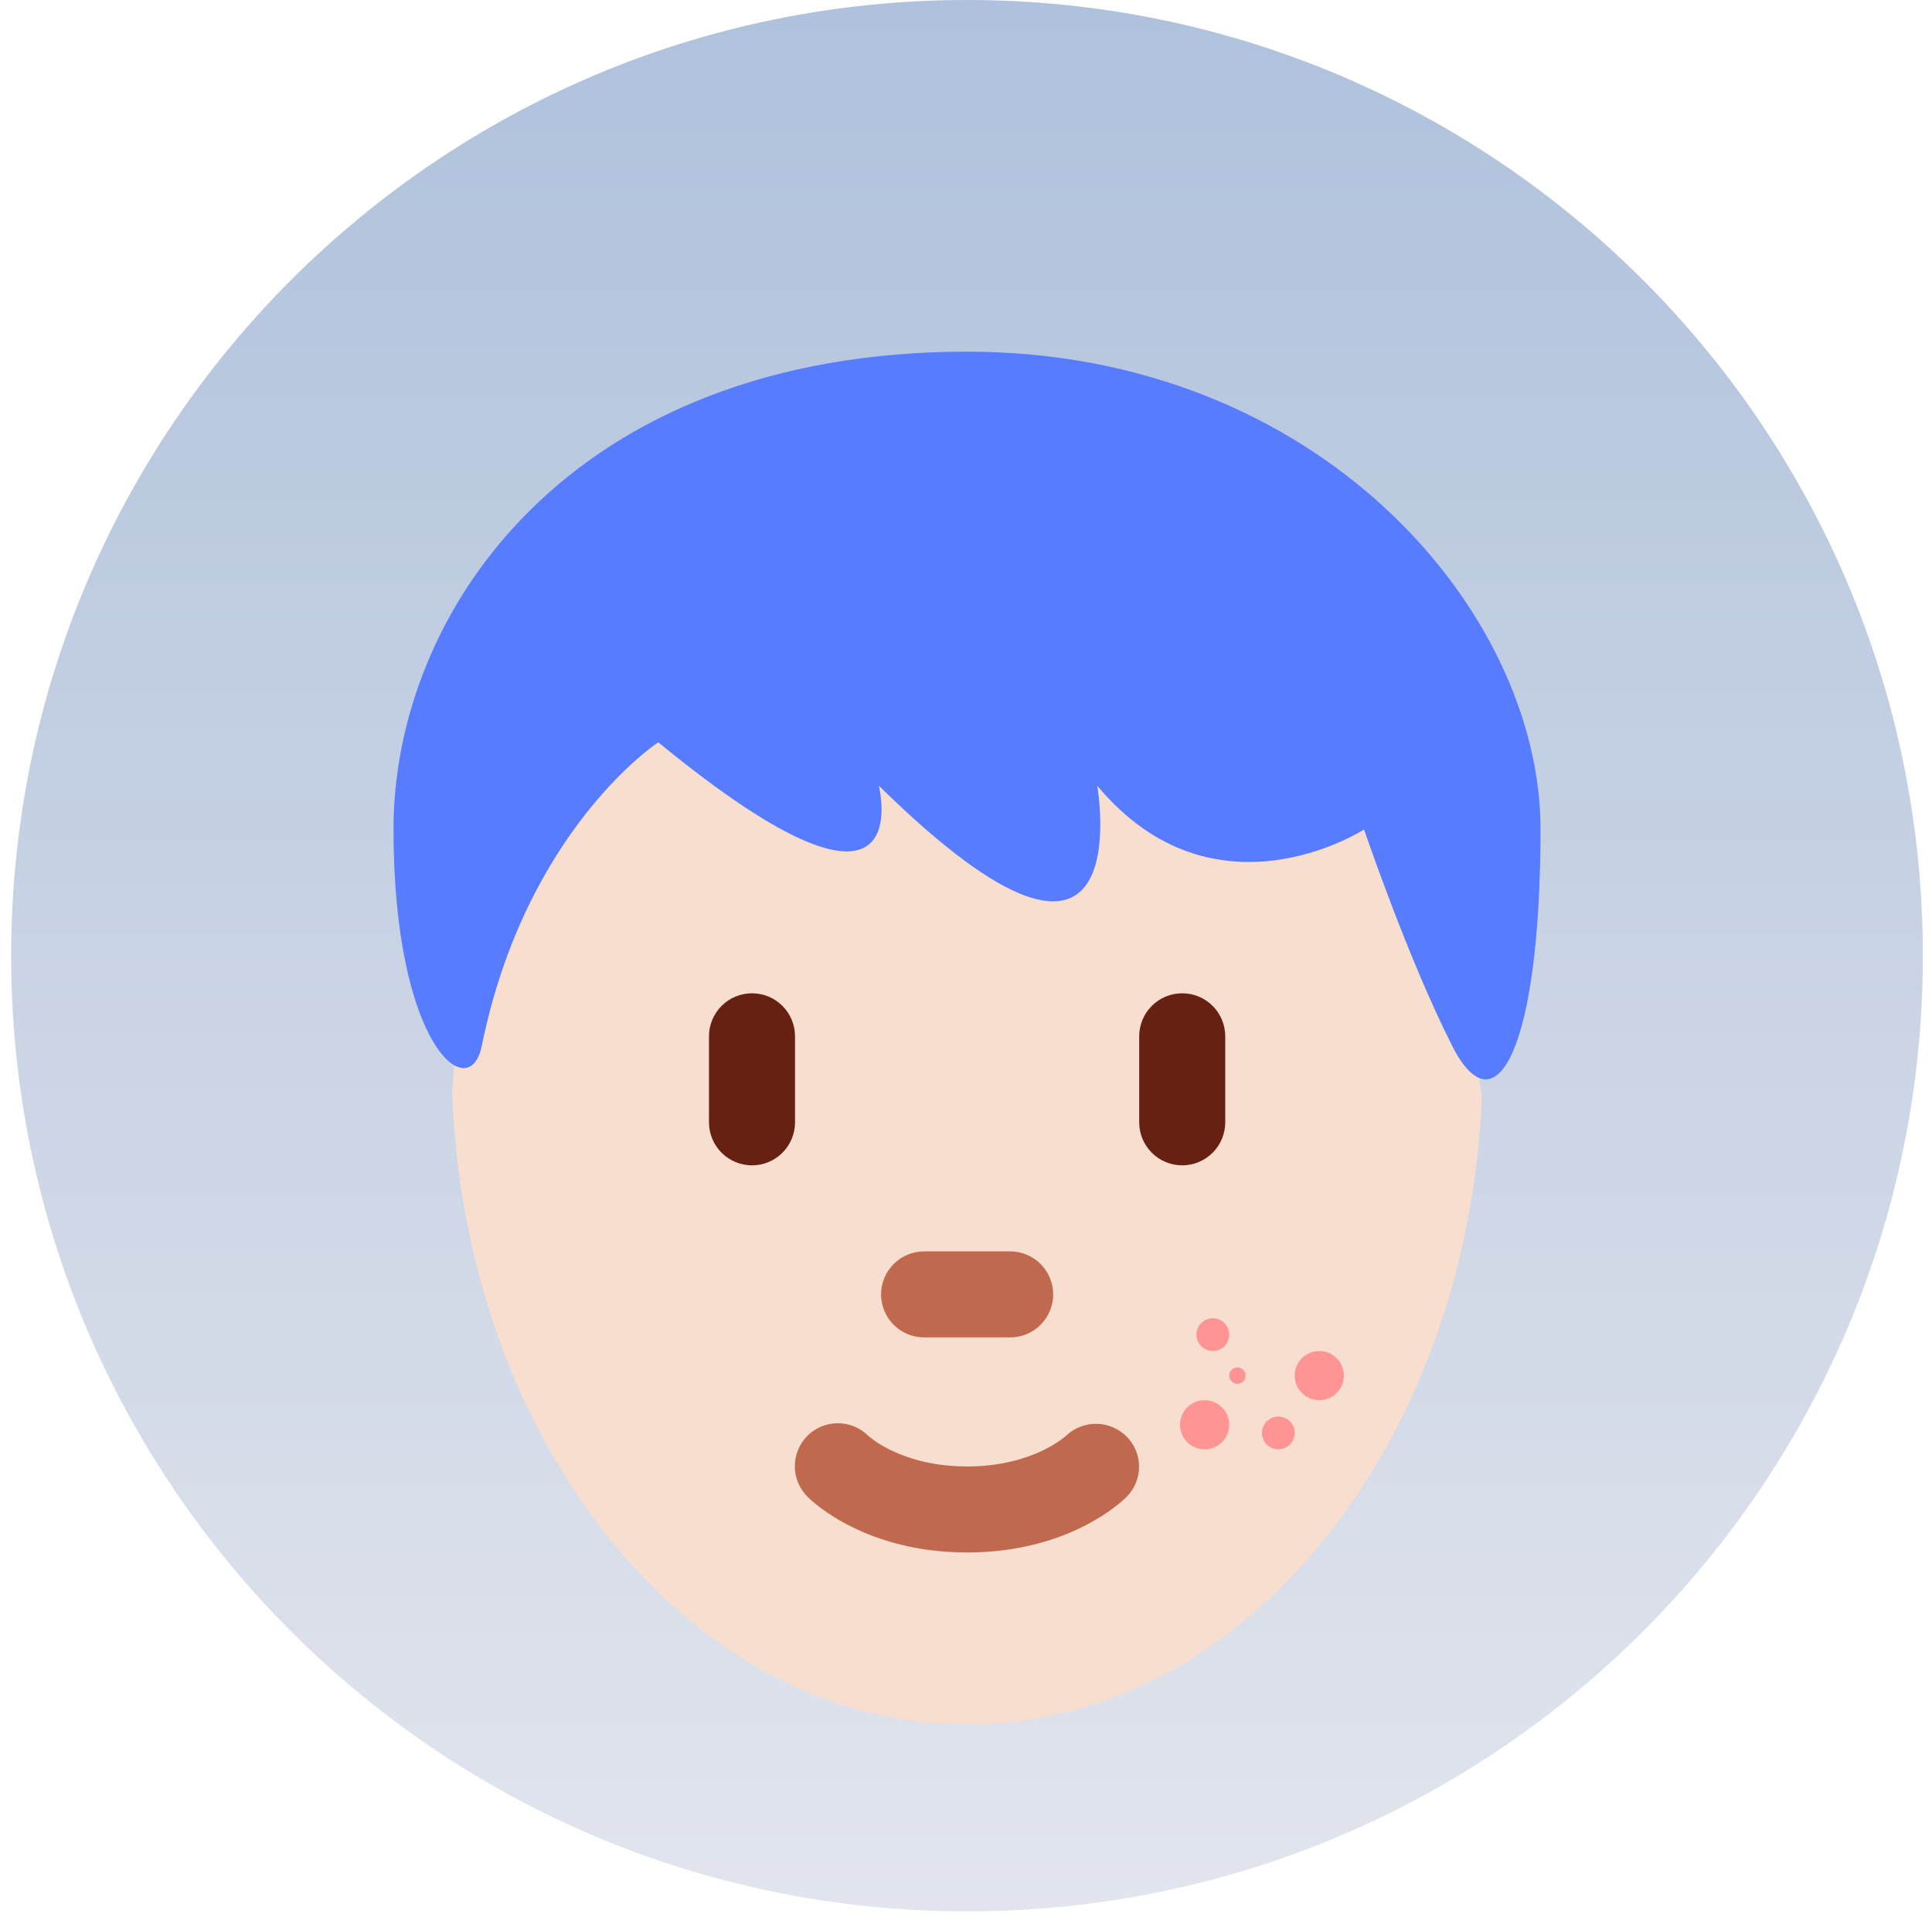
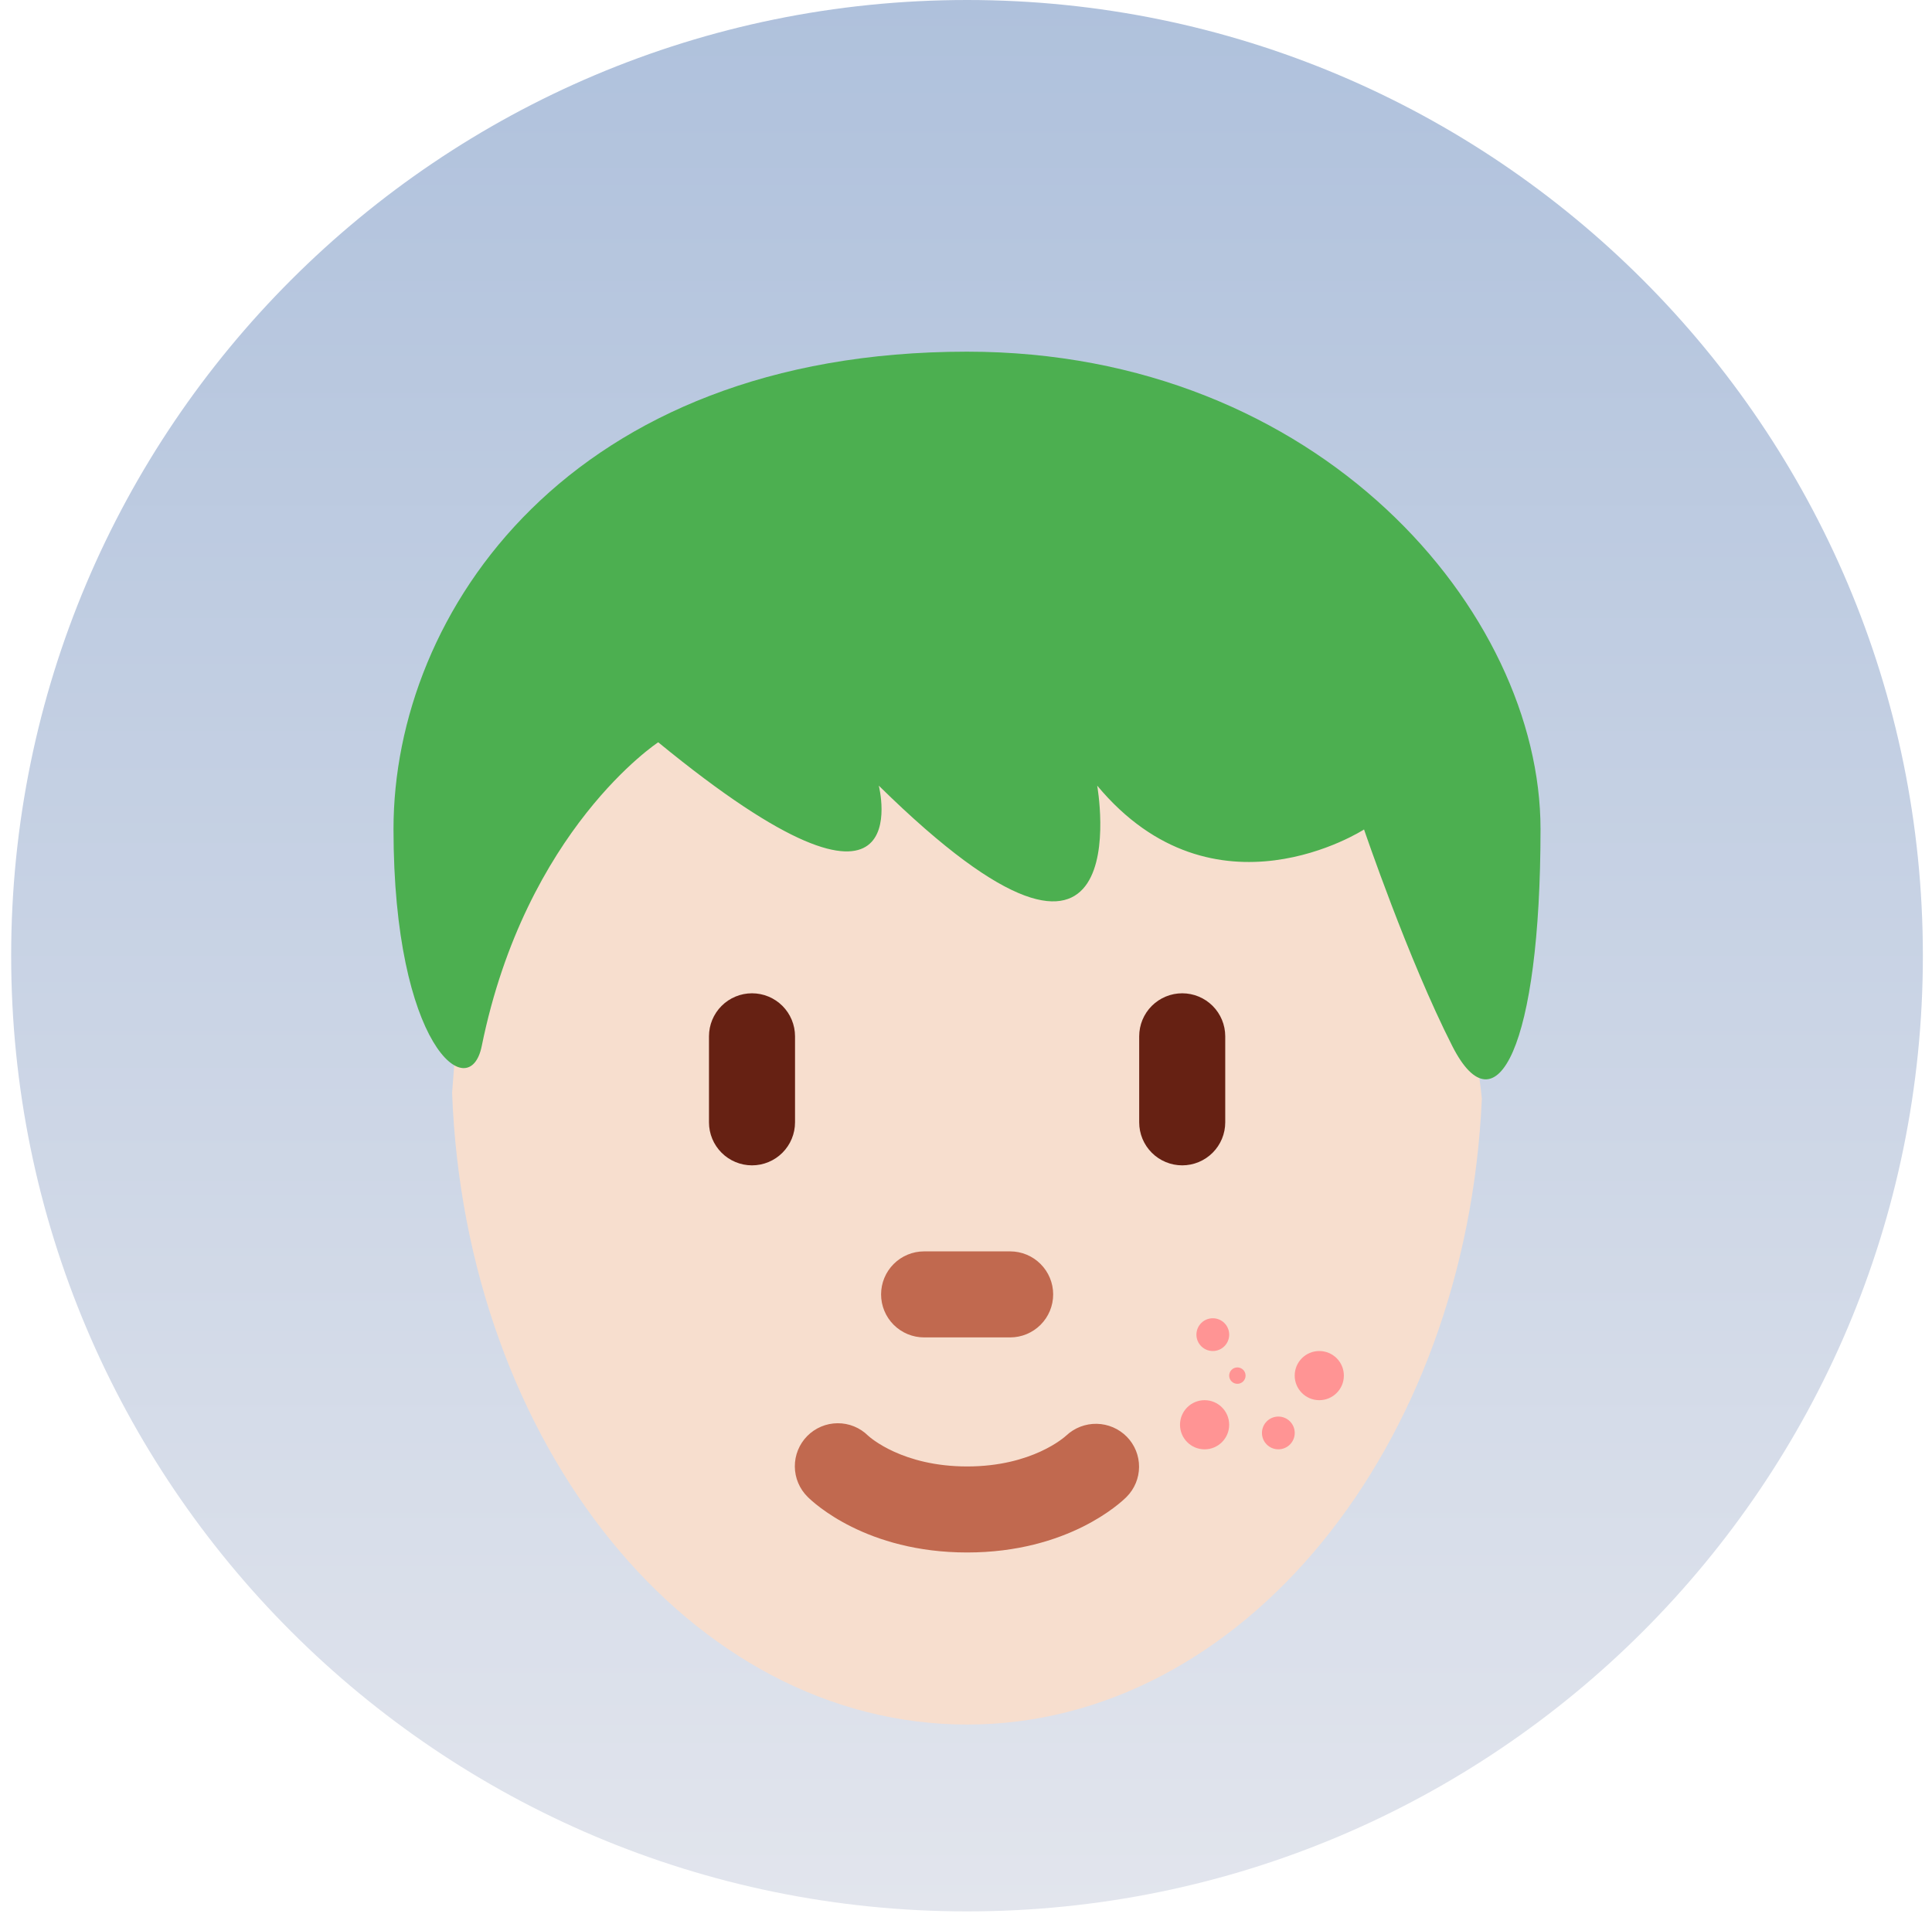
<svg xmlns="http://www.w3.org/2000/svg" width="127" height="126" viewBox="0 0 127 126" fill="none">
  <circle cx="63.567" cy="62.833" r="62.833" fill="url(#paint0_linear_4741_2341)" />
  <path d="M78.727 46.326C67.415 46.326 42.948 43.385 42.948 43.385C42.948 43.385 38.056 48.766 35.228 51.594C29.959 56.863 30.417 63.531 29.719 71.848C30.587 94.964 45.386 113.382 63.572 113.382C81.654 113.382 96.394 95.17 97.409 72.233C96.413 61.967 89.502 46.326 78.727 46.326Z" fill="#F7DECE" />
  <path d="M63.574 102.069C56.936 102.069 53.464 98.789 53.09 98.413C52.556 97.886 52.253 97.169 52.248 96.419C52.243 95.669 52.536 94.948 53.062 94.414C53.589 93.88 54.306 93.577 55.056 93.572C55.806 93.566 56.527 93.859 57.061 94.386C57.205 94.519 59.34 96.413 63.574 96.413C67.869 96.413 70.002 94.462 70.092 94.38C70.635 93.871 71.356 93.595 72.1 93.61C72.844 93.626 73.552 93.931 74.074 94.462C74.591 94.99 74.88 95.701 74.876 96.441C74.873 97.18 74.579 97.889 74.057 98.413C73.684 98.789 70.211 102.069 63.574 102.069ZM66.402 87.929H60.746C59.996 87.929 59.276 87.631 58.746 87.101C58.216 86.571 57.918 85.851 57.918 85.101C57.918 84.351 58.216 83.632 58.746 83.102C59.276 82.571 59.996 82.273 60.746 82.273H66.402C67.152 82.273 67.871 82.571 68.401 83.102C68.932 83.632 69.23 84.351 69.23 85.101C69.23 85.851 68.932 86.571 68.401 87.101C67.871 87.631 67.152 87.929 66.402 87.929Z" fill="#C1694F" />
  <path d="M49.433 76.617C48.683 76.617 47.964 76.319 47.434 75.788C46.903 75.258 46.605 74.539 46.605 73.789V68.133C46.605 67.383 46.903 66.663 47.434 66.133C47.964 65.603 48.683 65.305 49.433 65.305C50.183 65.305 50.903 65.603 51.433 66.133C51.963 66.663 52.261 67.383 52.261 68.133V73.789C52.261 74.539 51.963 75.258 51.433 75.788C50.903 76.319 50.183 76.617 49.433 76.617ZM77.713 76.617C76.963 76.617 76.244 76.319 75.713 75.788C75.183 75.258 74.885 74.539 74.885 73.789V68.133C74.885 67.383 75.183 66.663 75.713 66.133C76.244 65.603 76.963 65.305 77.713 65.305C78.463 65.305 79.182 65.603 79.713 66.133C80.243 66.663 80.541 67.383 80.541 68.133V73.789C80.541 74.539 80.243 75.258 79.713 75.788C79.182 76.319 78.463 76.617 77.713 76.617Z" fill="#662113" />
-   <path d="M63.567 23.121C86.77 23.121 101.266 40.242 101.266 54.509C101.266 68.773 98.365 74.485 95.466 68.773C92.564 63.069 89.666 54.534 89.666 54.534C89.666 54.534 79.83 60.905 72.124 51.652C72.124 51.652 75.17 68.773 57.767 51.652C57.767 51.652 60.668 63.069 43.268 48.802C43.268 48.802 34.566 54.509 31.667 68.773C30.864 72.735 25.867 68.773 25.867 54.509C25.864 40.242 37.465 23.121 63.567 23.121Z" fill="#577CFF" />
+   <path d="M63.567 23.121C86.77 23.121 101.266 40.242 101.266 54.509C101.266 68.773 98.365 74.485 95.466 68.773C92.564 63.069 89.666 54.534 89.666 54.534C89.666 54.534 79.83 60.905 72.124 51.652C72.124 51.652 75.17 68.773 57.767 51.652C57.767 51.652 60.668 63.069 43.268 48.802C43.268 48.802 34.566 54.509 31.667 68.773C30.864 72.735 25.867 68.773 25.867 54.509C25.864 40.242 37.465 23.121 63.567 23.121Z" fill="#4CAF50" />
  <circle cx="79.724" cy="87.747" r="1.077" fill="#FF9494" />
  <circle cx="81.339" cy="90.441" r="0.539" fill="#FF9494" />
  <circle cx="79.184" cy="93.672" r="1.616" fill="#FF9494" />
  <circle cx="84.032" cy="94.21" r="1.077" fill="#FF9494" />
  <circle cx="86.723" cy="90.44" r="1.616" fill="#FF9494" />
  <defs>
    <linearGradient id="paint0_linear_4741_2341" x1="63.567" y1="0" x2="63.567" y2="125.665" gradientUnits="userSpaceOnUse">
      <stop stop-color="#AFC1DC" />
      <stop offset="1" stop-color="#E2E5ED" />
    </linearGradient>
  </defs>
</svg>
